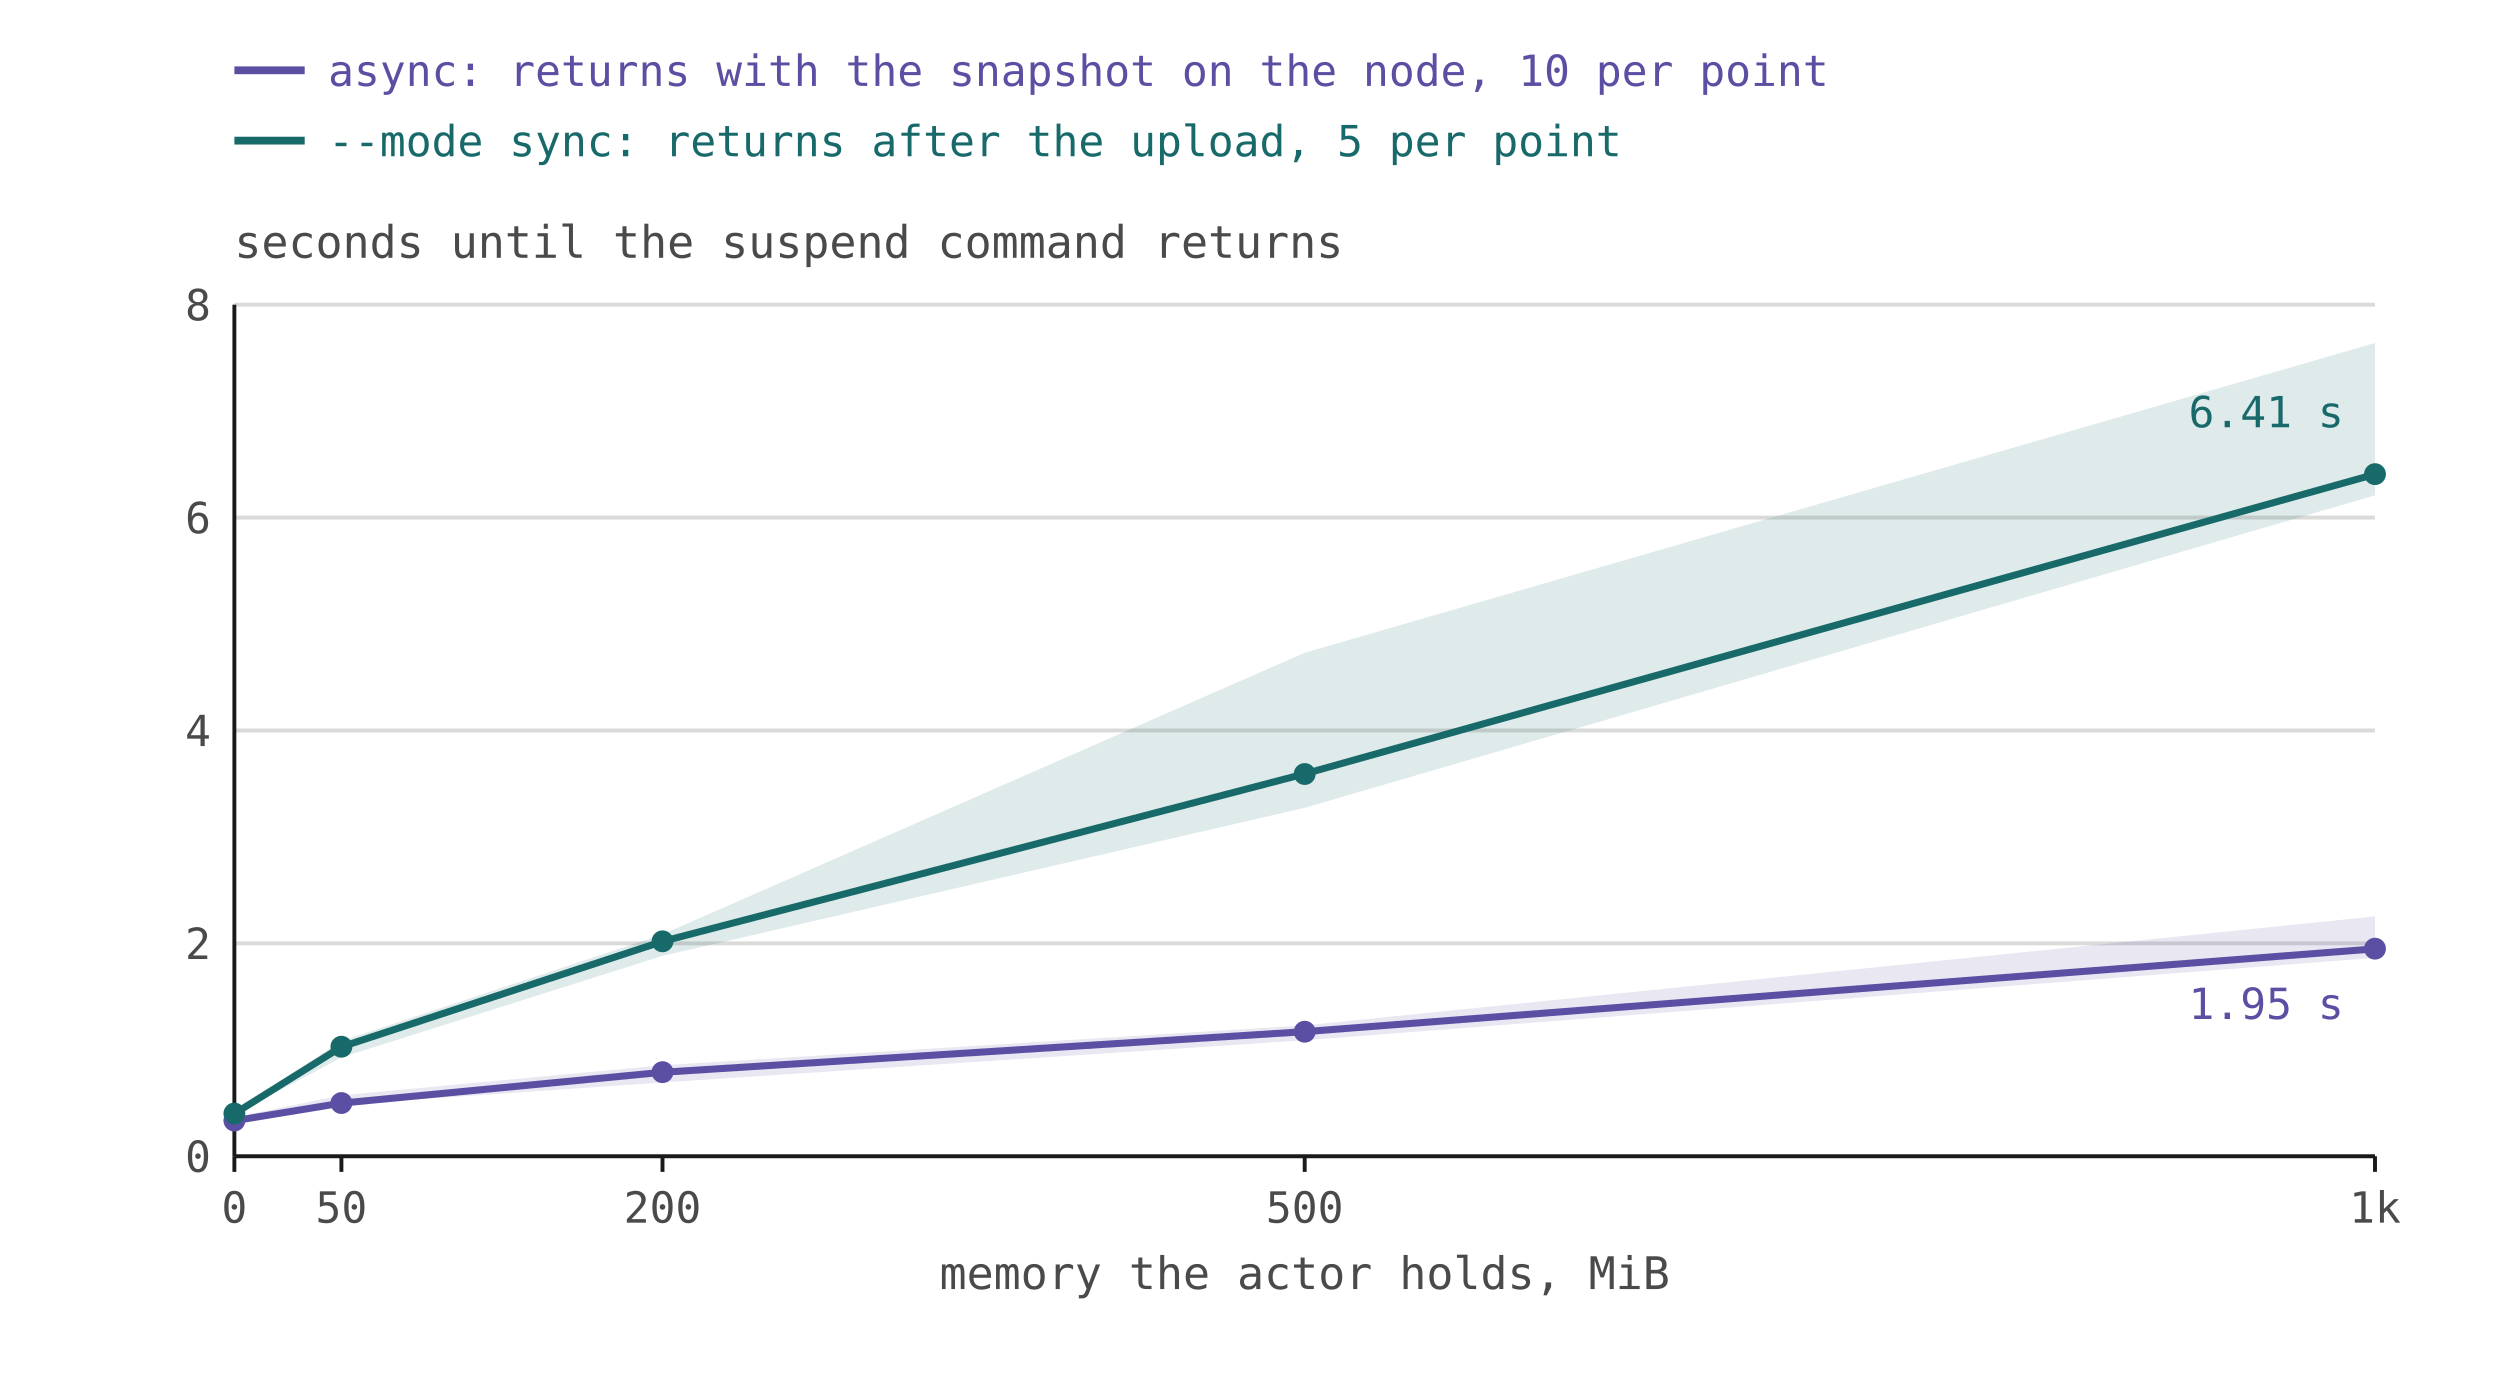
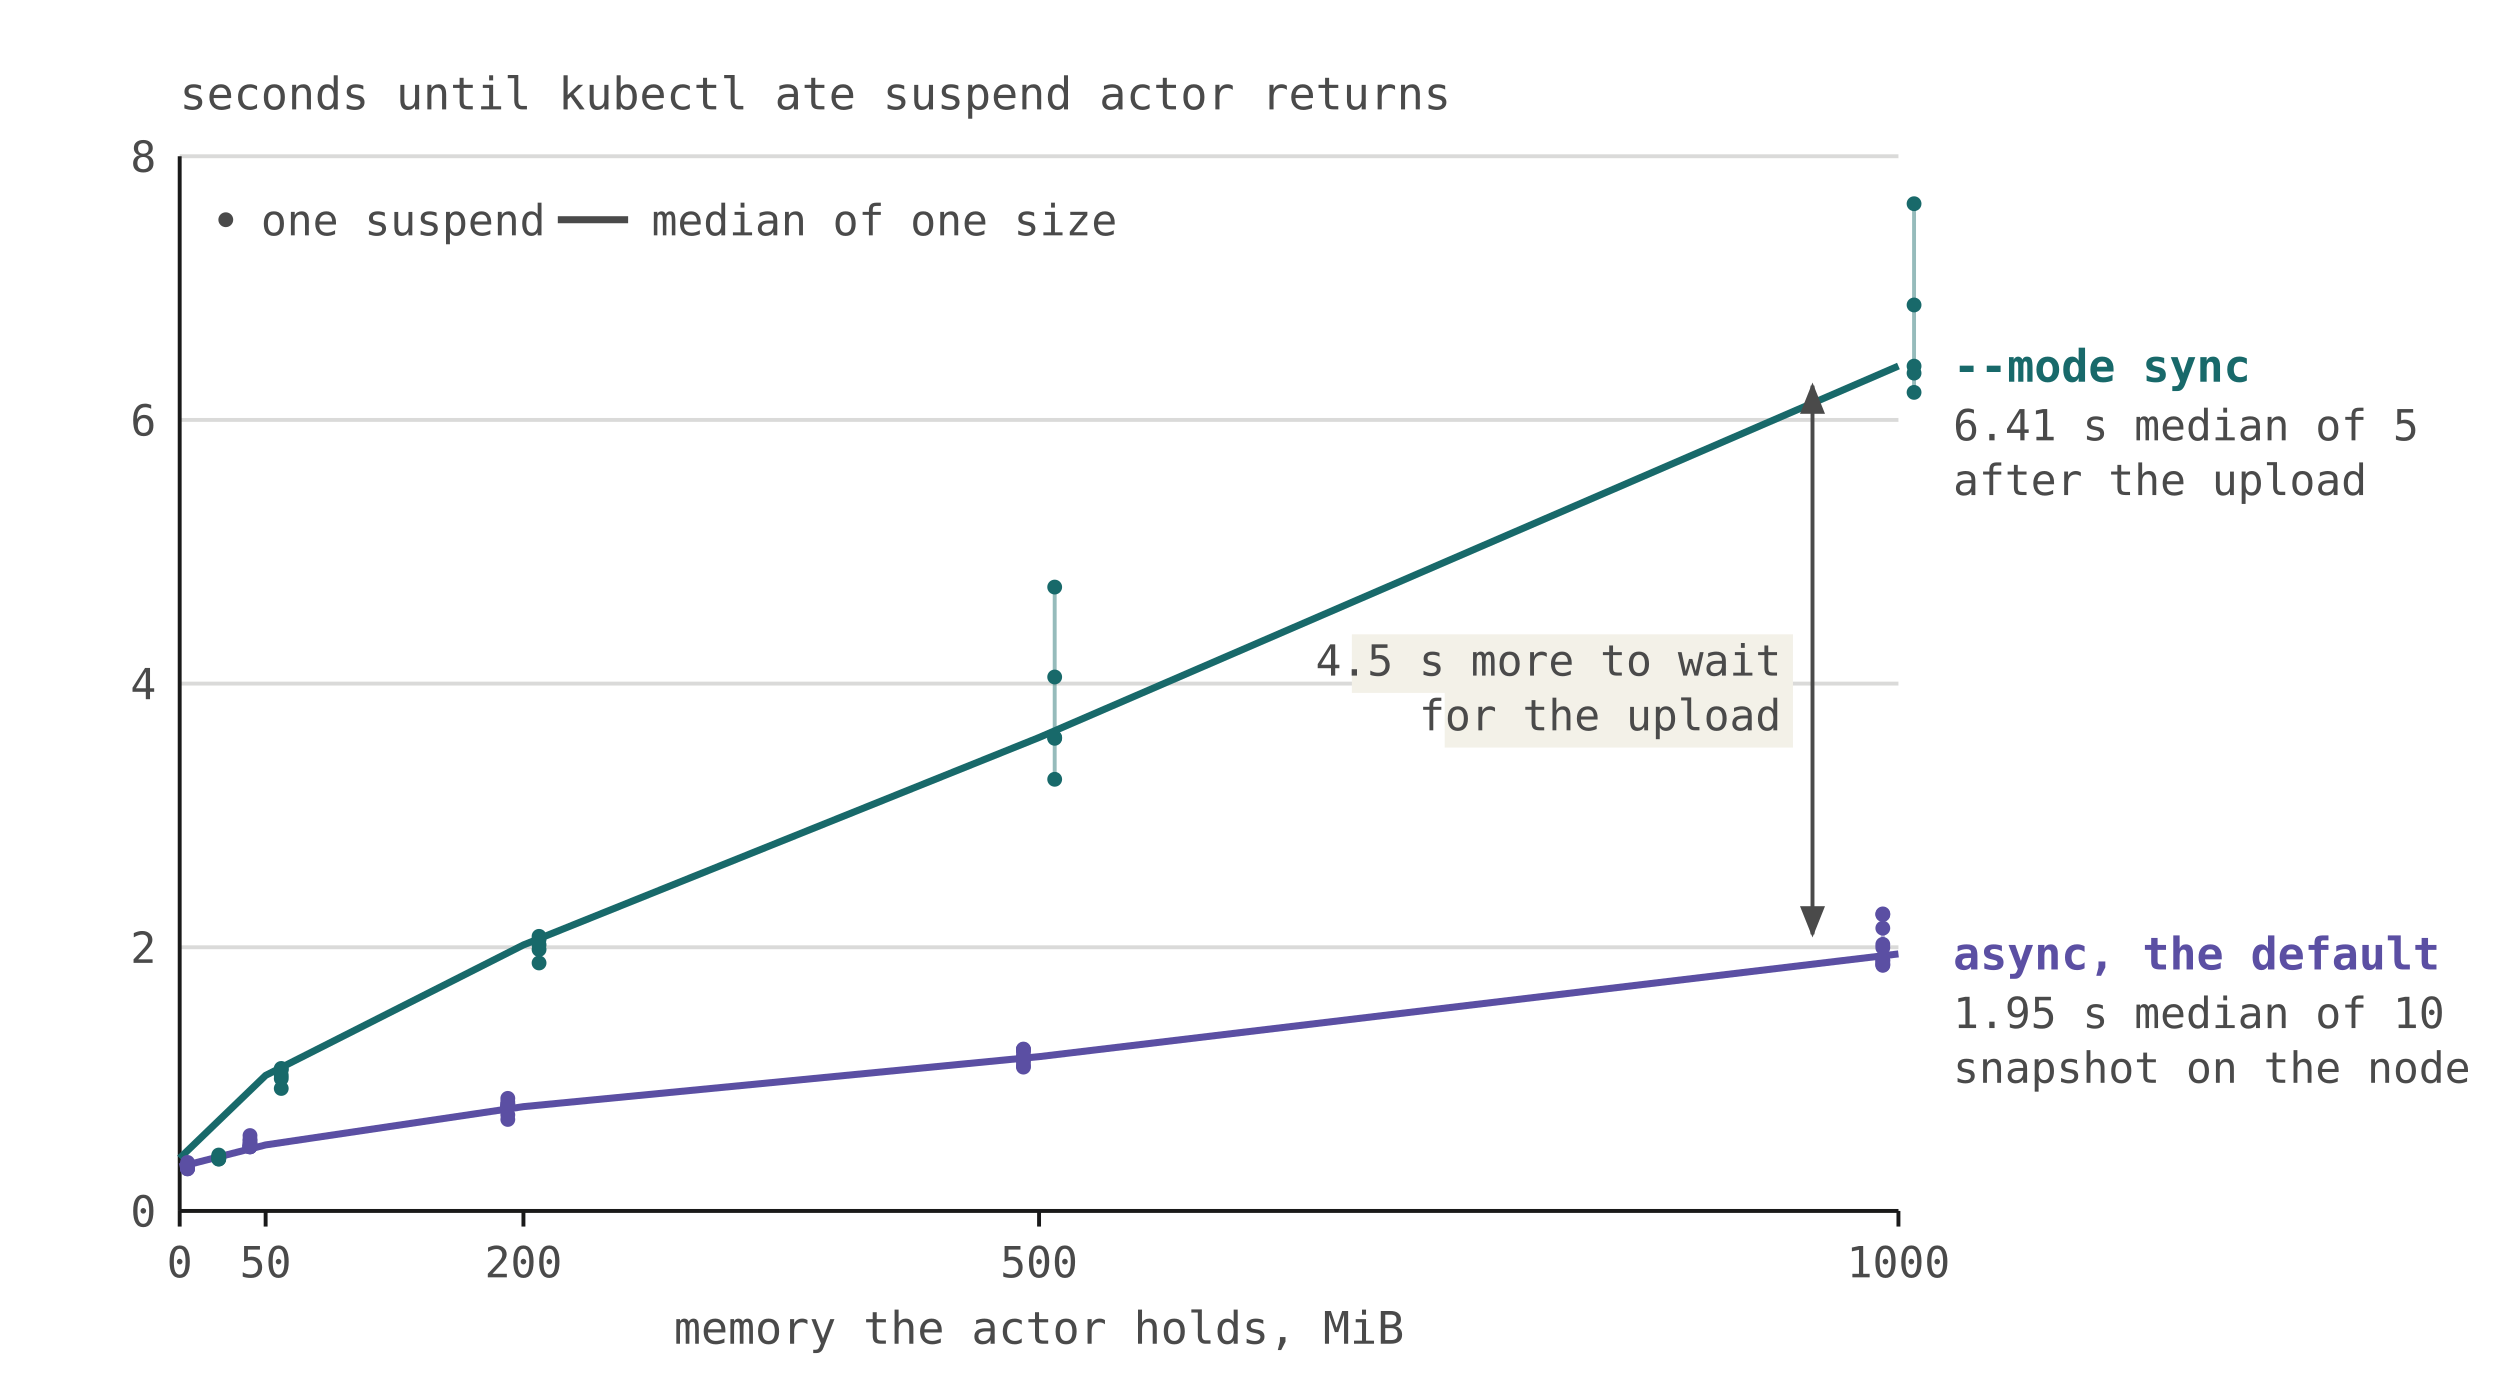
- <svg xmlns="http://www.w3.org/2000/svg" viewBox="0 0 640 356" role="img" aria-labelledby="fig-3-3b-title fig-3-3b-desc" font-family="JetBrains Mono, ui-monospace, monospace">
-   <line x1="60" y1="296" x2="608" y2="296" stroke="var(--m-ink-mute, #6f6f6a)" stroke-width="1" stroke-opacity="0.25" />
-   <text x="54" y="300" font-size="11" text-anchor="end" fill="var(--m-ink-soft, #4a4a4a)">0</text>
-   <line x1="60" y1="241.5" x2="608" y2="241.5" stroke="var(--m-ink-mute, #6f6f6a)" stroke-width="1" stroke-opacity="0.25" />
-   <text x="54" y="245.5" font-size="11" text-anchor="end" fill="var(--m-ink-soft, #4a4a4a)">2</text>
-   <line x1="60" y1="187" x2="608" y2="187" stroke="var(--m-ink-mute, #6f6f6a)" stroke-width="1" stroke-opacity="0.25" />
-   <text x="54" y="191" font-size="11" text-anchor="end" fill="var(--m-ink-soft, #4a4a4a)">4</text>
-   <line x1="60" y1="132.5" x2="608" y2="132.5" stroke="var(--m-ink-mute, #6f6f6a)" stroke-width="1" stroke-opacity="0.25" />
-   <text x="54" y="136.5" font-size="11" text-anchor="end" fill="var(--m-ink-soft, #4a4a4a)">6</text>
-   <line x1="60" y1="78" x2="608" y2="78" stroke="var(--m-ink-mute, #6f6f6a)" stroke-width="1" stroke-opacity="0.25" />
-   <text x="54" y="82" font-size="11" text-anchor="end" fill="var(--m-ink-soft, #4a4a4a)">8</text>
-   <line x1="60" y1="296" x2="608" y2="296" stroke="var(--m-ink, #1a1a1a)" stroke-width="1" />
-   <line x1="60" y1="78" x2="60" y2="296" stroke="var(--m-ink, #1a1a1a)" stroke-width="1" />
-   <line x1="60" y1="296" x2="60" y2="300" stroke="var(--m-ink, #1a1a1a)" stroke-width="1" />
-   <text x="60" y="313" font-size="11" text-anchor="middle" fill="var(--m-ink-soft, #4a4a4a)">0</text>
-   <line x1="87.4" y1="296" x2="87.4" y2="300" stroke="var(--m-ink, #1a1a1a)" stroke-width="1" />
-   <text x="87.4" y="313" font-size="11" text-anchor="middle" fill="var(--m-ink-soft, #4a4a4a)">50</text>
-   <line x1="169.6" y1="296" x2="169.6" y2="300" stroke="var(--m-ink, #1a1a1a)" stroke-width="1" />
-   <text x="169.6" y="313" font-size="11" text-anchor="middle" fill="var(--m-ink-soft, #4a4a4a)">200</text>
-   <line x1="334" y1="296" x2="334" y2="300" stroke="var(--m-ink, #1a1a1a)" stroke-width="1" />
-   <text x="334" y="313" font-size="11" text-anchor="middle" fill="var(--m-ink-soft, #4a4a4a)">500</text>
-   <line x1="608" y1="296" x2="608" y2="300" stroke="var(--m-ink, #1a1a1a)" stroke-width="1" />
-   <text x="608" y="313" font-size="11" text-anchor="middle" fill="var(--m-ink-soft, #4a4a4a)">1k</text>
-   <text x="334" y="330" font-size="11.5" text-anchor="middle" class="m-serif" fill="var(--m-ink-soft, #4a4a4a)">memory the actor holds, MiB</text>
-   <text x="60" y="66" font-size="11.5" class="m-serif" fill="var(--m-ink-soft, #4a4a4a)">seconds until the suspend command returns</text>
-   <path d="M60.0 286.0 L87.4 280.4 L169.6 272.7 L334.0 262.5 L608.0 234.6 L608.0 245.2 L334.0 266.3 L169.6 277.1 L87.4 282.8 L60.0 287.3 Z" fill="var(--m-violet-ink, #5b4fa3)" fill-opacity="0.14" stroke="none" />
-   <path d="M60.0 286.9 L87.4 282.4 L169.6 274.5 L334.0 264.1 L608.0 242.9" fill="none" stroke="var(--m-violet-ink, #5b4fa3)" stroke-width="1.8" stroke-linejoin="round" />
-   <circle cx="60" cy="286.87" r="2.8" fill="var(--m-violet-ink, #5b4fa3)" />
-   <circle cx="87.4" cy="282.38" r="2.8" fill="var(--m-violet-ink, #5b4fa3)" />
-   <circle cx="169.6" cy="274.47" r="2.8" fill="var(--m-violet-ink, #5b4fa3)" />
-   <circle cx="334" cy="264.12" r="2.8" fill="var(--m-violet-ink, #5b4fa3)" />
-   <circle cx="608" cy="242.86" r="2.8" fill="var(--m-violet-ink, #5b4fa3)" />
-   <text x="600" y="260.86" font-size="11" text-anchor="end" class="m-serif" fill="var(--m-violet-ink, #5b4fa3)">1.95 s</text>
-   <path d="M60.0 284.4 L87.4 266.5 L169.6 239.2 L334.0 167.1 L608.0 87.8 L608.0 126.8 L334.0 206.8 L169.6 244.7 L87.4 270.7 L60.0 285.3 Z" fill="var(--m-teal-ink, #18696a)" fill-opacity="0.14" stroke="none" />
-   <path d="M60.0 285.1 L87.4 268.0 L169.6 241.0 L334.0 198.1 L608.0 121.4" fill="none" stroke="var(--m-teal-ink, #18696a)" stroke-width="1.8" stroke-linejoin="round" />
-   <circle cx="60" cy="285.07" r="2.8" fill="var(--m-teal-ink, #18696a)" />
-   <circle cx="87.4" cy="267.96" r="2.8" fill="var(--m-teal-ink, #18696a)" />
-   <circle cx="169.6" cy="240.98" r="2.8" fill="var(--m-teal-ink, #18696a)" />
-   <circle cx="334" cy="198.15" r="2.8" fill="var(--m-teal-ink, #18696a)" />
-   <circle cx="608" cy="121.38" r="2.8" fill="var(--m-teal-ink, #18696a)" />
-   <text x="600" y="109.38" font-size="11" text-anchor="end" class="m-serif" fill="var(--m-teal-ink, #18696a)">6.41 s</text>
-   <path d="M60 18 H78" fill="none" stroke="var(--m-violet-ink, #5b4fa3)" stroke-width="2" stroke-linejoin="round" />
-   <text x="84" y="22" font-size="11" fill="var(--m-violet-ink, #5b4fa3)">async: returns with the snapshot on the node, 10 per point</text>
-   <path d="M60 36 H78" fill="none" stroke="var(--m-teal-ink, #18696a)" stroke-width="2" stroke-linejoin="round" />
-   <text x="84" y="40" font-size="11" fill="var(--m-teal-ink, #18696a)">--mode sync: returns after the upload, 5 per point</text>
+ <svg xmlns="http://www.w3.org/2000/svg" viewBox="0 0 640 352" role="img" aria-labelledby="fig-3-3b-title fig-3-3b-desc" font-family="JetBrains Mono, ui-monospace, monospace">
+   <defs>
+     <marker id="fig-3-3b-head-ink-soft" viewBox="0 0 10 10" refX="9" refY="5" markerWidth="8" markerHeight="8" markerUnits="userSpaceOnUse" orient="auto-start-reverse">
+       <path d="M0 1 L10 5 L0 9 z" fill="var(--m-ink-soft, #4a4a4a)" />
+     </marker>
+   </defs>
+   <line x1="46" y1="310" x2="486" y2="310" stroke="var(--m-ink-mute, #6f6f6a)" stroke-width="1" stroke-opacity="0.25" />
+   <text x="40" y="314" font-size="11" text-anchor="end" fill="var(--m-ink-soft, #4a4a4a)">0</text>
+   <line x1="46" y1="242.5" x2="486" y2="242.5" stroke="var(--m-ink-mute, #6f6f6a)" stroke-width="1" stroke-opacity="0.25" />
+   <text x="40" y="246.5" font-size="11" text-anchor="end" fill="var(--m-ink-soft, #4a4a4a)">2</text>
+   <line x1="46" y1="175" x2="486" y2="175" stroke="var(--m-ink-mute, #6f6f6a)" stroke-width="1" stroke-opacity="0.25" />
+   <text x="40" y="179" font-size="11" text-anchor="end" fill="var(--m-ink-soft, #4a4a4a)">4</text>
+   <line x1="46" y1="107.5" x2="486" y2="107.5" stroke="var(--m-ink-mute, #6f6f6a)" stroke-width="1" stroke-opacity="0.25" />
+   <text x="40" y="111.5" font-size="11" text-anchor="end" fill="var(--m-ink-soft, #4a4a4a)">6</text>
+   <line x1="46" y1="40" x2="486" y2="40" stroke="var(--m-ink-mute, #6f6f6a)" stroke-width="1" stroke-opacity="0.25" />
+   <text x="40" y="44" font-size="11" text-anchor="end" fill="var(--m-ink-soft, #4a4a4a)">8</text>
+   <line x1="46" y1="310" x2="486" y2="310" stroke="var(--m-ink, #1a1a1a)" stroke-width="1" />
+   <line x1="46" y1="40" x2="46" y2="310" stroke="var(--m-ink, #1a1a1a)" stroke-width="1" />
+   <line x1="46" y1="310" x2="46" y2="314" stroke="var(--m-ink, #1a1a1a)" stroke-width="1" />
+   <text x="46" y="327" font-size="11" text-anchor="middle" fill="var(--m-ink-soft, #4a4a4a)">0</text>
+   <line x1="68" y1="310" x2="68" y2="314" stroke="var(--m-ink, #1a1a1a)" stroke-width="1" />
+   <text x="68" y="327" font-size="11" text-anchor="middle" fill="var(--m-ink-soft, #4a4a4a)">50</text>
+   <line x1="134" y1="310" x2="134" y2="314" stroke="var(--m-ink, #1a1a1a)" stroke-width="1" />
+   <text x="134" y="327" font-size="11" text-anchor="middle" fill="var(--m-ink-soft, #4a4a4a)">200</text>
+   <line x1="266" y1="310" x2="266" y2="314" stroke="var(--m-ink, #1a1a1a)" stroke-width="1" />
+   <text x="266" y="327" font-size="11" text-anchor="middle" fill="var(--m-ink-soft, #4a4a4a)">500</text>
+   <line x1="486" y1="310" x2="486" y2="314" stroke="var(--m-ink, #1a1a1a)" stroke-width="1" />
+   <text x="486" y="327" font-size="11" text-anchor="middle" fill="var(--m-ink-soft, #4a4a4a)">1000</text>
+   <text x="266" y="344" font-size="11.5" text-anchor="middle" class="m-serif" fill="var(--m-ink-soft, #4a4a4a)">memory the actor holds, MiB</text>
+   <text x="46" y="28" font-size="11.5" class="m-serif" fill="var(--m-ink-soft, #4a4a4a)">seconds until kubectl ate suspend actor returns</text>
+   <path d="M46.0 296.5 L68.0 275.3 L134.0 241.9 L266.0 188.8 L486.0 93.7" fill="none" stroke="var(--m-teal-ink, #18696a)" stroke-width="1.8" stroke-linejoin="round" />
+   <path d="M46.0 298.7 L68.0 293.1 L134.0 283.3 L266.0 270.5 L486.0 244.2" fill="none" stroke="var(--m-violet-ink, #5b4fa3)" stroke-width="1.8" stroke-linejoin="round" />
+   <line x1="56" y1="295.69" x2="56" y2="296.74" stroke="var(--m-teal-ink, #18696a)" stroke-width="1" stroke-opacity="0.45" />
+   <circle cx="56" cy="296.47" r="1.9" fill="var(--m-teal-ink, #18696a)" />
+   <circle cx="56" cy="296.1" r="1.9" fill="var(--m-teal-ink, #18696a)" />
+   <circle cx="56" cy="296.67" r="1.9" fill="var(--m-teal-ink, #18696a)" />
+   <circle cx="56" cy="295.69" r="1.9" fill="var(--m-teal-ink, #18696a)" />
+   <circle cx="56" cy="296.74" r="1.9" fill="var(--m-teal-ink, #18696a)" />
+   <line x1="72" y1="273.52" x2="72" y2="278.65" stroke="var(--m-teal-ink, #18696a)" stroke-width="1" stroke-opacity="0.45" />
+   <circle cx="72" cy="273.52" r="1.9" fill="var(--m-teal-ink, #18696a)" />
+   <circle cx="72" cy="278.65" r="1.9" fill="var(--m-teal-ink, #18696a)" />
+   <circle cx="72" cy="275.27" r="1.9" fill="var(--m-teal-ink, #18696a)" />
+   <circle cx="72" cy="273.92" r="1.9" fill="var(--m-teal-ink, #18696a)" />
+   <circle cx="72" cy="276.12" r="1.9" fill="var(--m-teal-ink, #18696a)" />
+   <line x1="138" y1="239.7" x2="138" y2="246.52" stroke="var(--m-teal-ink, #18696a)" stroke-width="1" stroke-opacity="0.45" />
+   <circle cx="138" cy="243.07" r="1.9" fill="var(--m-teal-ink, #18696a)" />
+   <circle cx="138" cy="240.51" r="1.9" fill="var(--m-teal-ink, #18696a)" />
+   <circle cx="138" cy="241.86" r="1.9" fill="var(--m-teal-ink, #18696a)" />
+   <circle cx="138" cy="246.52" r="1.9" fill="var(--m-teal-ink, #18696a)" />
+   <circle cx="138" cy="239.7" r="1.9" fill="var(--m-teal-ink, #18696a)" />
+   <line x1="270" y1="150.29" x2="270" y2="199.5" stroke="var(--m-teal-ink, #18696a)" stroke-width="1" stroke-opacity="0.45" />
+   <circle cx="270" cy="199.5" r="1.9" fill="var(--m-teal-ink, #18696a)" />
+   <circle cx="270" cy="173.31" r="1.9" fill="var(--m-teal-ink, #18696a)" />
+   <circle cx="270" cy="189.01" r="1.9" fill="var(--m-teal-ink, #18696a)" />
+   <circle cx="270" cy="150.29" r="1.9" fill="var(--m-teal-ink, #18696a)" />
+   <circle cx="270" cy="188.8" r="1.9" fill="var(--m-teal-ink, #18696a)" />
+   <line x1="490" y1="52.15" x2="490" y2="100.45" stroke="var(--m-teal-ink, #18696a)" stroke-width="1" stroke-opacity="0.45" />
+   <circle cx="490" cy="100.45" r="1.9" fill="var(--m-teal-ink, #18696a)" />
+   <circle cx="490" cy="93.73" r="1.9" fill="var(--m-teal-ink, #18696a)" />
+   <circle cx="490" cy="95.52" r="1.9" fill="var(--m-teal-ink, #18696a)" />
+   <circle cx="490" cy="52.15" r="1.9" fill="var(--m-teal-ink, #18696a)" />
+   <circle cx="490" cy="78.07" r="1.9" fill="var(--m-teal-ink, #18696a)" />
+   <line x1="48" y1="297.58" x2="48" y2="299.23" stroke="var(--m-violet-ink, #5b4fa3)" stroke-width="1" stroke-opacity="0.45" />
+   <circle cx="48" cy="298.83" r="1.9" fill="var(--m-violet-ink, #5b4fa3)" />
+   <circle cx="48" cy="297.58" r="1.9" fill="var(--m-violet-ink, #5b4fa3)" />
+   <circle cx="48" cy="298.29" r="1.9" fill="var(--m-violet-ink, #5b4fa3)" />
+   <circle cx="48" cy="299.23" r="1.9" fill="var(--m-violet-ink, #5b4fa3)" />
+   <circle cx="48" cy="299.07" r="1.9" fill="var(--m-violet-ink, #5b4fa3)" />
+   <circle cx="48" cy="298.32" r="1.9" fill="var(--m-violet-ink, #5b4fa3)" />
+   <circle cx="48" cy="299.2" r="1.9" fill="var(--m-violet-ink, #5b4fa3)" />
+   <circle cx="48" cy="298.73" r="1.9" fill="var(--m-violet-ink, #5b4fa3)" />
+   <circle cx="48" cy="298.42" r="1.9" fill="var(--m-violet-ink, #5b4fa3)" />
+   <circle cx="48" cy="298.69" r="1.9" fill="var(--m-violet-ink, #5b4fa3)" />
+   <line x1="64" y1="290.7" x2="64" y2="293.6" stroke="var(--m-violet-ink, #5b4fa3)" stroke-width="1" stroke-opacity="0.45" />
+   <circle cx="64" cy="292.99" r="1.9" fill="var(--m-violet-ink, #5b4fa3)" />
+   <circle cx="64" cy="292.72" r="1.9" fill="var(--m-violet-ink, #5b4fa3)" />
+   <circle cx="64" cy="292.11" r="1.9" fill="var(--m-violet-ink, #5b4fa3)" />
+   <circle cx="64" cy="293.6" r="1.9" fill="var(--m-violet-ink, #5b4fa3)" />
+   <circle cx="64" cy="290.7" r="1.9" fill="var(--m-violet-ink, #5b4fa3)" />
+   <circle cx="64" cy="291.64" r="1.9" fill="var(--m-violet-ink, #5b4fa3)" />
+   <circle cx="64" cy="293.6" r="1.9" fill="var(--m-violet-ink, #5b4fa3)" />
+   <circle cx="64" cy="293.26" r="1.9" fill="var(--m-violet-ink, #5b4fa3)" />
+   <circle cx="64" cy="293.56" r="1.9" fill="var(--m-violet-ink, #5b4fa3)" />
+   <circle cx="64" cy="293.5" r="1.9" fill="var(--m-violet-ink, #5b4fa3)" />
+   <line x1="130" y1="281.18" x2="130" y2="286.58" stroke="var(--m-violet-ink, #5b4fa3)" stroke-width="1" stroke-opacity="0.45" />
+   <circle cx="130" cy="283.37" r="1.9" fill="var(--m-violet-ink, #5b4fa3)" />
+   <circle cx="130" cy="282.76" r="1.9" fill="var(--m-violet-ink, #5b4fa3)" />
+   <circle cx="130" cy="283.44" r="1.9" fill="var(--m-violet-ink, #5b4fa3)" />
+   <circle cx="130" cy="285.4" r="1.9" fill="var(--m-violet-ink, #5b4fa3)" />
+   <circle cx="130" cy="282.12" r="1.9" fill="var(--m-violet-ink, #5b4fa3)" />
+   <circle cx="130" cy="282.73" r="1.9" fill="var(--m-violet-ink, #5b4fa3)" />
+   <circle cx="130" cy="286.58" r="1.9" fill="var(--m-violet-ink, #5b4fa3)" />
+   <circle cx="130" cy="283.3" r="1.9" fill="var(--m-violet-ink, #5b4fa3)" />
+   <circle cx="130" cy="281.18" r="1.9" fill="var(--m-violet-ink, #5b4fa3)" />
+   <circle cx="130" cy="283.4" r="1.9" fill="var(--m-violet-ink, #5b4fa3)" />
+   <line x1="262" y1="268.56" x2="262" y2="273.18" stroke="var(--m-violet-ink, #5b4fa3)" stroke-width="1" stroke-opacity="0.45" />
+   <circle cx="262" cy="272.81" r="1.9" fill="var(--m-violet-ink, #5b4fa3)" />
+   <circle cx="262" cy="268.56" r="1.9" fill="var(--m-violet-ink, #5b4fa3)" />
+   <circle cx="262" cy="270.85" r="1.9" fill="var(--m-violet-ink, #5b4fa3)" />
+   <circle cx="262" cy="271.83" r="1.9" fill="var(--m-violet-ink, #5b4fa3)" />
+   <circle cx="262" cy="271.22" r="1.9" fill="var(--m-violet-ink, #5b4fa3)" />
+   <circle cx="262" cy="268.86" r="1.9" fill="var(--m-violet-ink, #5b4fa3)" />
+   <circle cx="262" cy="268.69" r="1.9" fill="var(--m-violet-ink, #5b4fa3)" />
+   <circle cx="262" cy="270.18" r="1.9" fill="var(--m-violet-ink, #5b4fa3)" />
+   <circle cx="262" cy="273.18" r="1.9" fill="var(--m-violet-ink, #5b4fa3)" />
+   <circle cx="262" cy="269.06" r="1.9" fill="var(--m-violet-ink, #5b4fa3)" />
+   <line x1="482" y1="233.96" x2="482" y2="247.12" stroke="var(--m-violet-ink, #5b4fa3)" stroke-width="1" stroke-opacity="0.45" />
+   <circle cx="482" cy="234.13" r="1.9" fill="var(--m-violet-ink, #5b4fa3)" />
+   <circle cx="482" cy="245.74" r="1.9" fill="var(--m-violet-ink, #5b4fa3)" />
+   <circle cx="482" cy="246.58" r="1.9" fill="var(--m-violet-ink, #5b4fa3)" />
+   <circle cx="482" cy="245.98" r="1.9" fill="var(--m-violet-ink, #5b4fa3)" />
+   <circle cx="482" cy="233.96" r="1.9" fill="var(--m-violet-ink, #5b4fa3)" />
+   <circle cx="482" cy="246.99" r="1.9" fill="var(--m-violet-ink, #5b4fa3)" />
+   <circle cx="482" cy="237.61" r="1.9" fill="var(--m-violet-ink, #5b4fa3)" />
+   <circle cx="482" cy="247.12" r="1.9" fill="var(--m-violet-ink, #5b4fa3)" />
+   <circle cx="482" cy="242.6" r="1.9" fill="var(--m-violet-ink, #5b4fa3)" />
+   <circle cx="482" cy="241.76" r="1.9" fill="var(--m-violet-ink, #5b4fa3)" />
+   <text x="500" y="97.73" font-size="11.5" font-weight="700" fill="var(--m-teal-ink, #18696a)">--mode sync</text>
+   <text x="500" y="112.73" font-size="11" class="m-serif" fill="var(--m-ink-soft, #4a4a4a)">6.41 s median of 5</text>
+   <text x="500" y="126.73" font-size="11" class="m-serif" fill="var(--m-ink-soft, #4a4a4a)">after the upload</text>
+   <text x="500" y="248.19" font-size="11.5" font-weight="700" fill="var(--m-violet-ink, #5b4fa3)">async, the default</text>
+   <text x="500" y="263.19" font-size="11" class="m-serif" fill="var(--m-ink-soft, #4a4a4a)">1.95 s median of 10</text>
+   <text x="500" y="277.19" font-size="11" class="m-serif" fill="var(--m-ink-soft, #4a4a4a)">snapshot on the node</text>
+   <path d="M464 239.188 V98.73" fill="none" stroke="var(--m-ink-soft, #4a4a4a)" stroke-width="1" stroke-linejoin="round" marker-end="url(#fig-3-3b-head-ink-soft)" marker-start="url(#fig-3-3b-head-ink-soft)" />
+   <rect class="m-knock" x="346.08" y="162.38" width="112.92" height="15" fill="var(--m-panel, #f3f1e8)" />
+   <text x="456" y="172.96" font-size="11" text-anchor="end" class="m-serif" fill="var(--m-ink-soft, #4a4a4a)">4.5 s more to wait</text>
+   <rect class="m-knock" x="369.84" y="176.38" width="89.16" height="15" fill="var(--m-panel, #f3f1e8)" />
+   <text x="456" y="186.96" font-size="11" text-anchor="end" class="m-serif" fill="var(--m-ink-soft, #4a4a4a)">for the upload</text>
+   <circle cx="57.8" cy="56.25" r="1.9" fill="var(--m-ink-soft, #4a4a4a)" />
+   <text x="66.8" y="60.25" font-size="11" class="m-serif" fill="var(--m-ink-soft, #4a4a4a)">one suspend</text>
+   <line x1="142.8" y1="56.25" x2="160.8" y2="56.25" stroke="var(--m-ink-soft, #4a4a4a)" stroke-width="1.8" />
+   <text x="166.8" y="60.25" font-size="11" class="m-serif" fill="var(--m-ink-soft, #4a4a4a)">median of one size</text>
</svg>
